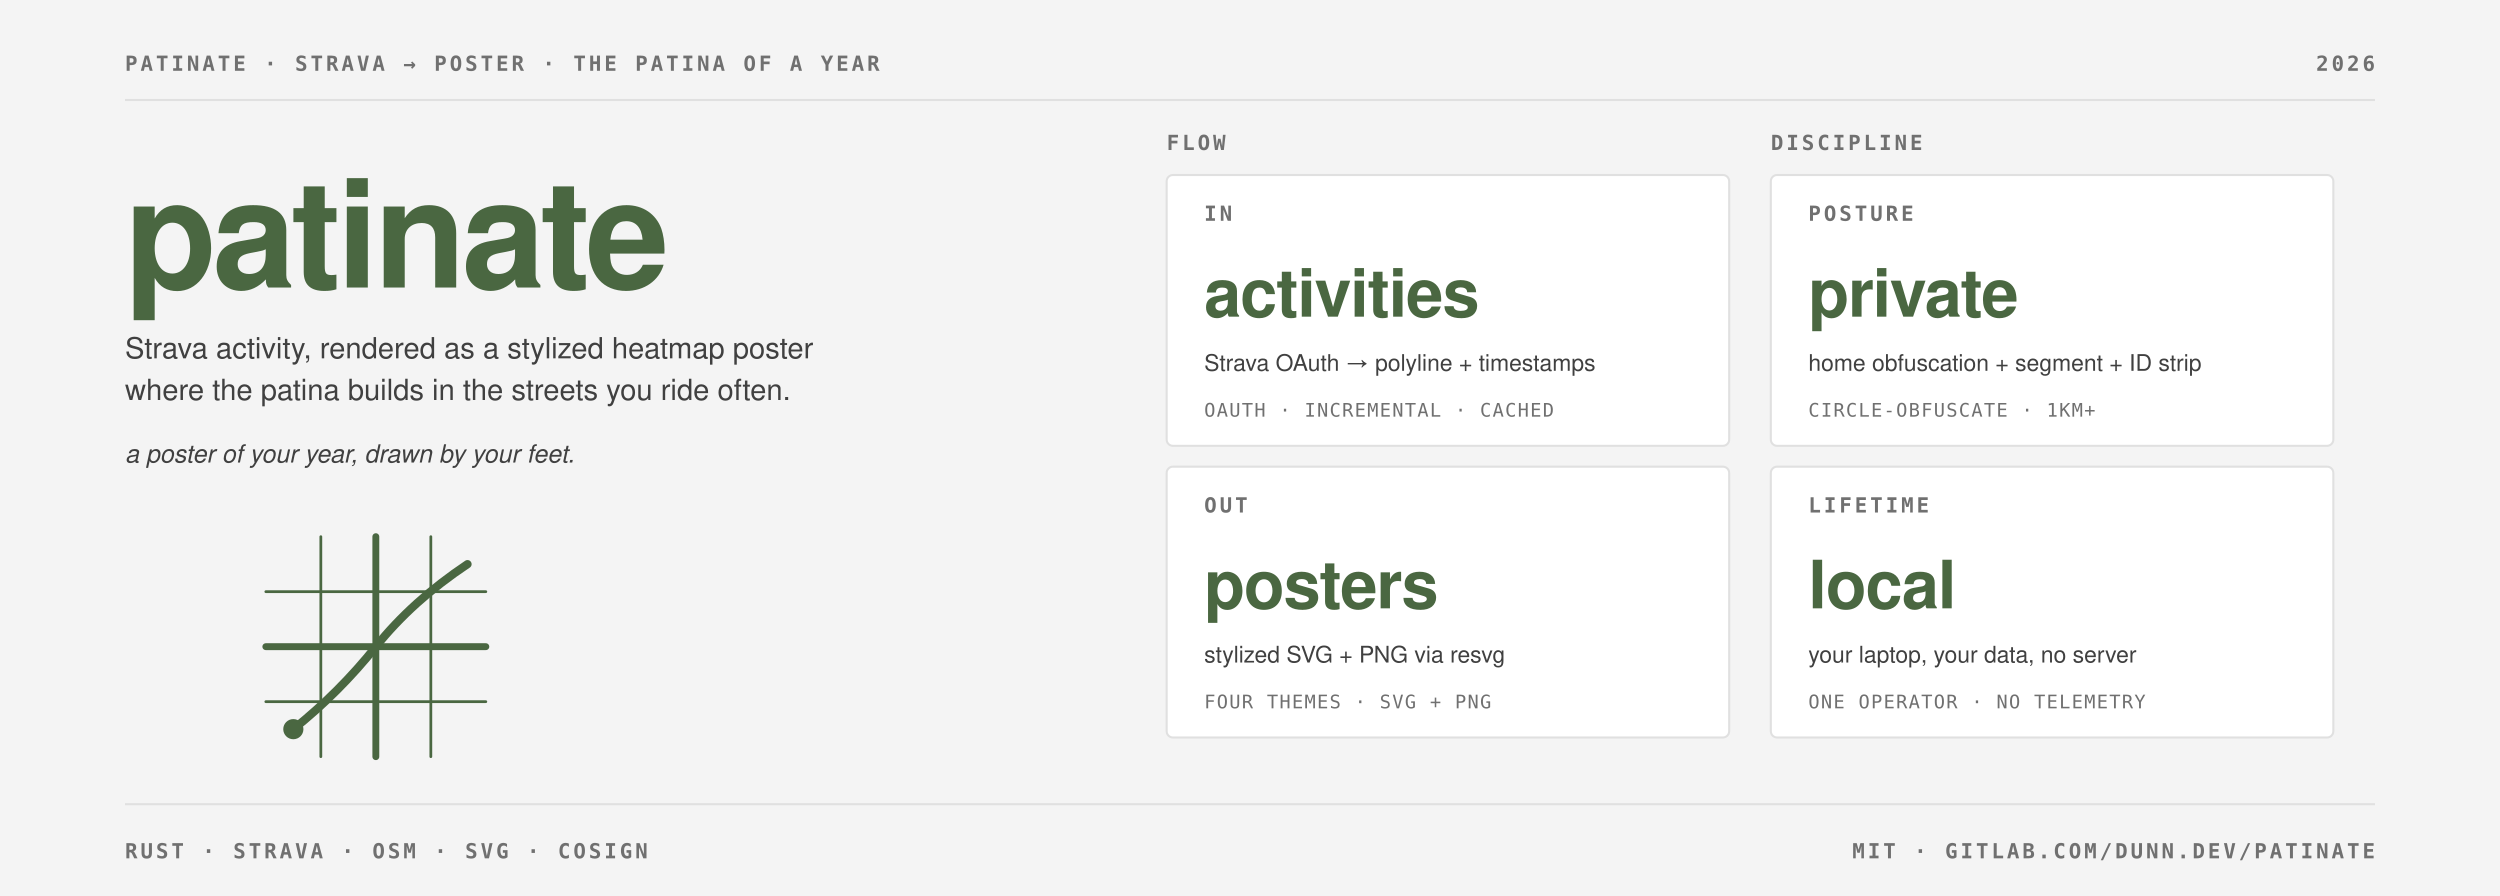
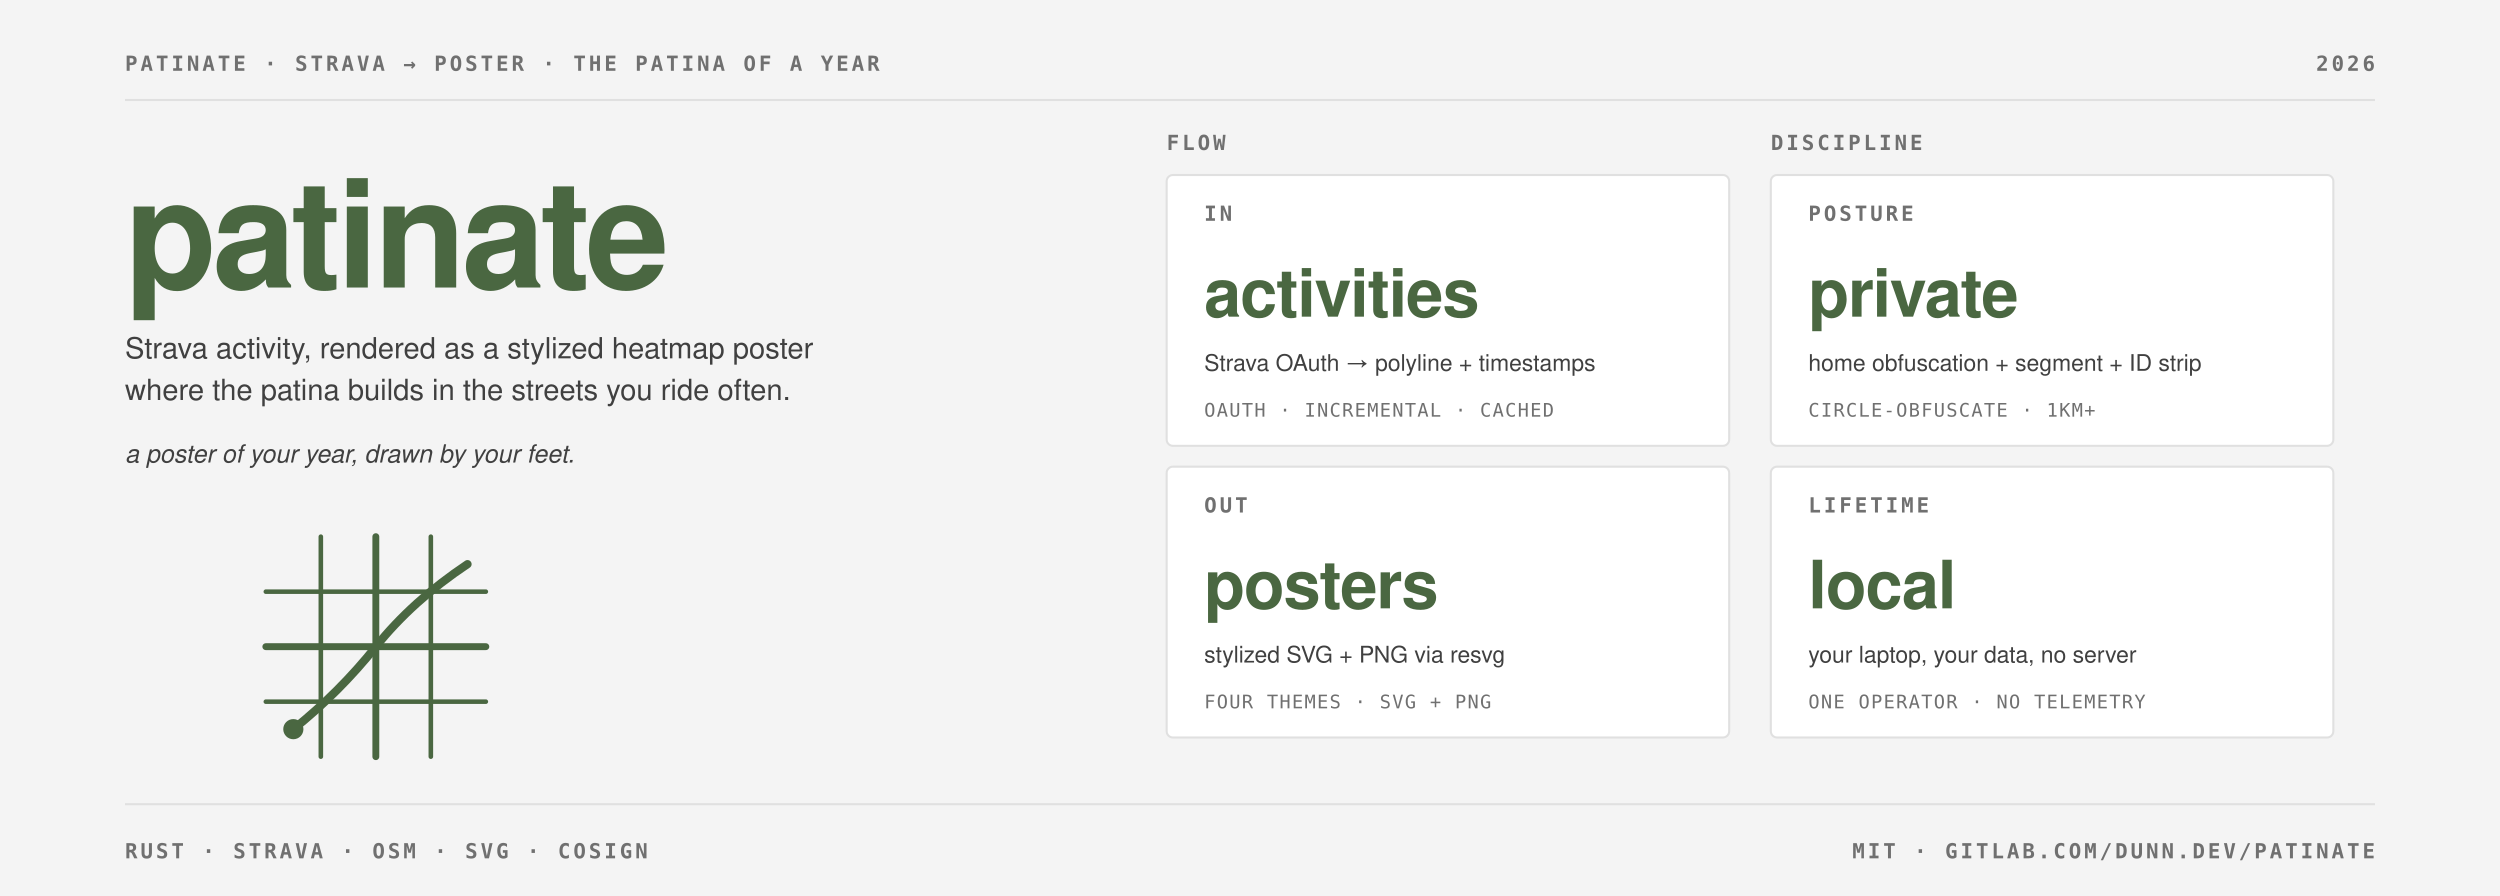
<svg xmlns="http://www.w3.org/2000/svg" viewBox="0 0 1200 430" width="1200" height="430" font-family="IBM Plex Sans, Helvetica, Arial, sans-serif" role="img" aria-label="patinate hero: stylized heatmap posters from Strava activity. Patina builds where you ride often.">
  <rect x="0" y="0" width="1200" height="430" fill="#f4f4f4" />
  <g font-family="IBM Plex Sans, Helvetica, Arial, sans-serif">
    <text x="60" y="34" font-size="10" font-weight="600" font-family="IBM Plex Mono, Menlo, monospace" fill="#707070" letter-spacing="1.4">PATINATE · STRAVA → POSTER · THE PATINA OF A YEAR</text>
    <text x="1140" y="34" text-anchor="end" font-size="10" font-weight="600" font-family="IBM Plex Mono, Menlo, monospace" fill="#707070" letter-spacing="1.4">2026</text>
    <line x1="60" y1="48" x2="1140" y2="48" stroke="#e0e0e0" stroke-width="1" />
    <text x="60" y="138" font-size="72" font-weight="700" fill="#4a6741" letter-spacing="-2">patinate</text>
    <text x="60" y="172" font-size="14" fill="#404040">Strava activity, rendered as a stylized heatmap poster</text>
    <text x="60" y="192" font-size="14" fill="#404040">where the patina builds in the streets you ride often.</text>
    <text x="60" y="222" font-size="12" font-style="italic" fill="#404040">a poster of your year, drawn by your feet.</text>
    <g transform="translate(110 240) scale(2.2)" stroke="#4a6741" fill="none" stroke-linecap="round">
-       <line x1="8" y1="20" x2="56" y2="20" stroke-width="0.6" />
-       <line x1="8" y1="44" x2="56" y2="44" stroke-width="0.6" />
-       <line x1="20" y1="8" x2="20" y2="56" stroke-width="0.6" />
-       <line x1="44" y1="8" x2="44" y2="56" stroke-width="0.6" />
+       <line x1="8" y1="20" x2="56" y2="20" stroke-width="1" />
+       <line x1="8" y1="44" x2="56" y2="44" stroke-width="1" />
+       <line x1="20" y1="8" x2="20" y2="56" stroke-width="1" />
+       <line x1="44" y1="8" x2="44" y2="56" stroke-width="1" />
      <line x1="8" y1="32" x2="56" y2="32" stroke-width="1.5" />
      <line x1="32" y1="8" x2="32" y2="56" stroke-width="1.5" />
      <path d="M 14 50 Q 24 42, 32 32 T 52 14" stroke-width="1.8" />
      <circle cx="14" cy="50" r="2.2" fill="#4a6741" stroke="none" />
    </g>
    <text x="560" y="72" font-size="10" font-weight="700" font-family="IBM Plex Mono, Menlo, monospace" fill="#707070" letter-spacing="1.4">FLOW</text>
    <text x="850" y="72" font-size="10" font-weight="700" font-family="IBM Plex Mono, Menlo, monospace" fill="#707070" letter-spacing="1.4">DISCIPLINE</text>
    <rect x="560" y="84" width="270" height="130" rx="3" fill="#ffffff" stroke="#e0e0e0" stroke-width="1" />
    <text x="578" y="106" font-size="10" font-weight="700" font-family="IBM Plex Mono, Menlo, monospace" fill="#707070" letter-spacing="1.4">IN</text>
    <text x="578" y="152" font-size="32" font-weight="700" fill="#4a6741" letter-spacing="-0.5">activities</text>
    <text x="578" y="178" font-size="11" fill="#404040">Strava OAuth → polyline + timestamps</text>
    <text x="578" y="200" font-size="9" font-family="IBM Plex Mono, Menlo, monospace" fill="#707070" letter-spacing="0.6">OAUTH · INCREMENTAL · CACHED</text>
    <rect x="850" y="84" width="270" height="130" rx="3" fill="#ffffff" stroke="#e0e0e0" stroke-width="1" />
    <text x="868" y="106" font-size="10" font-weight="700" font-family="IBM Plex Mono, Menlo, monospace" fill="#707070" letter-spacing="1.4">POSTURE</text>
    <text x="868" y="152" font-size="32" font-weight="700" fill="#4a6741" letter-spacing="-0.5">private</text>
    <text x="868" y="178" font-size="11" fill="#404040">home obfuscation + segment + ID strip</text>
    <text x="868" y="200" font-size="9" font-family="IBM Plex Mono, Menlo, monospace" fill="#707070" letter-spacing="0.6">CIRCLE-OBFUSCATE · 1KM+</text>
    <rect x="560" y="224" width="270" height="130" rx="3" fill="#ffffff" stroke="#e0e0e0" stroke-width="1" />
    <text x="578" y="246" font-size="10" font-weight="700" font-family="IBM Plex Mono, Menlo, monospace" fill="#707070" letter-spacing="1.4">OUT</text>
    <text x="578" y="292" font-size="32" font-weight="700" fill="#4a6741" letter-spacing="-0.5">posters</text>
    <text x="578" y="318" font-size="11" fill="#404040">stylized SVG + PNG via resvg</text>
    <text x="578" y="340" font-size="9" font-family="IBM Plex Mono, Menlo, monospace" fill="#707070" letter-spacing="0.6">FOUR THEMES · SVG + PNG</text>
    <rect x="850" y="224" width="270" height="130" rx="3" fill="#ffffff" stroke="#e0e0e0" stroke-width="1" />
    <text x="868" y="246" font-size="10" font-weight="700" font-family="IBM Plex Mono, Menlo, monospace" fill="#707070" letter-spacing="1.4">LIFETIME</text>
    <text x="868" y="292" font-size="32" font-weight="700" fill="#4a6741" letter-spacing="-0.5">local</text>
    <text x="868" y="318" font-size="11" fill="#404040">your laptop, your data, no server</text>
    <text x="868" y="340" font-size="9" font-family="IBM Plex Mono, Menlo, monospace" fill="#707070" letter-spacing="0.6">ONE OPERATOR · NO TELEMETRY</text>
    <line x1="60" y1="386" x2="1140" y2="386" stroke="#e0e0e0" stroke-width="1" />
    <text x="60" y="412" font-size="10" font-weight="600" font-family="IBM Plex Mono, Menlo, monospace" fill="#707070" letter-spacing="1.4">RUST · STRAVA · OSM · SVG · COSIGN</text>
    <text x="1140" y="412" text-anchor="end" font-size="10" font-weight="600" font-family="IBM Plex Mono, Menlo, monospace" fill="#707070" letter-spacing="1.4">MIT · GITLAB.COM/DUNN.DEV/PATINATE</text>
  </g>
</svg>
